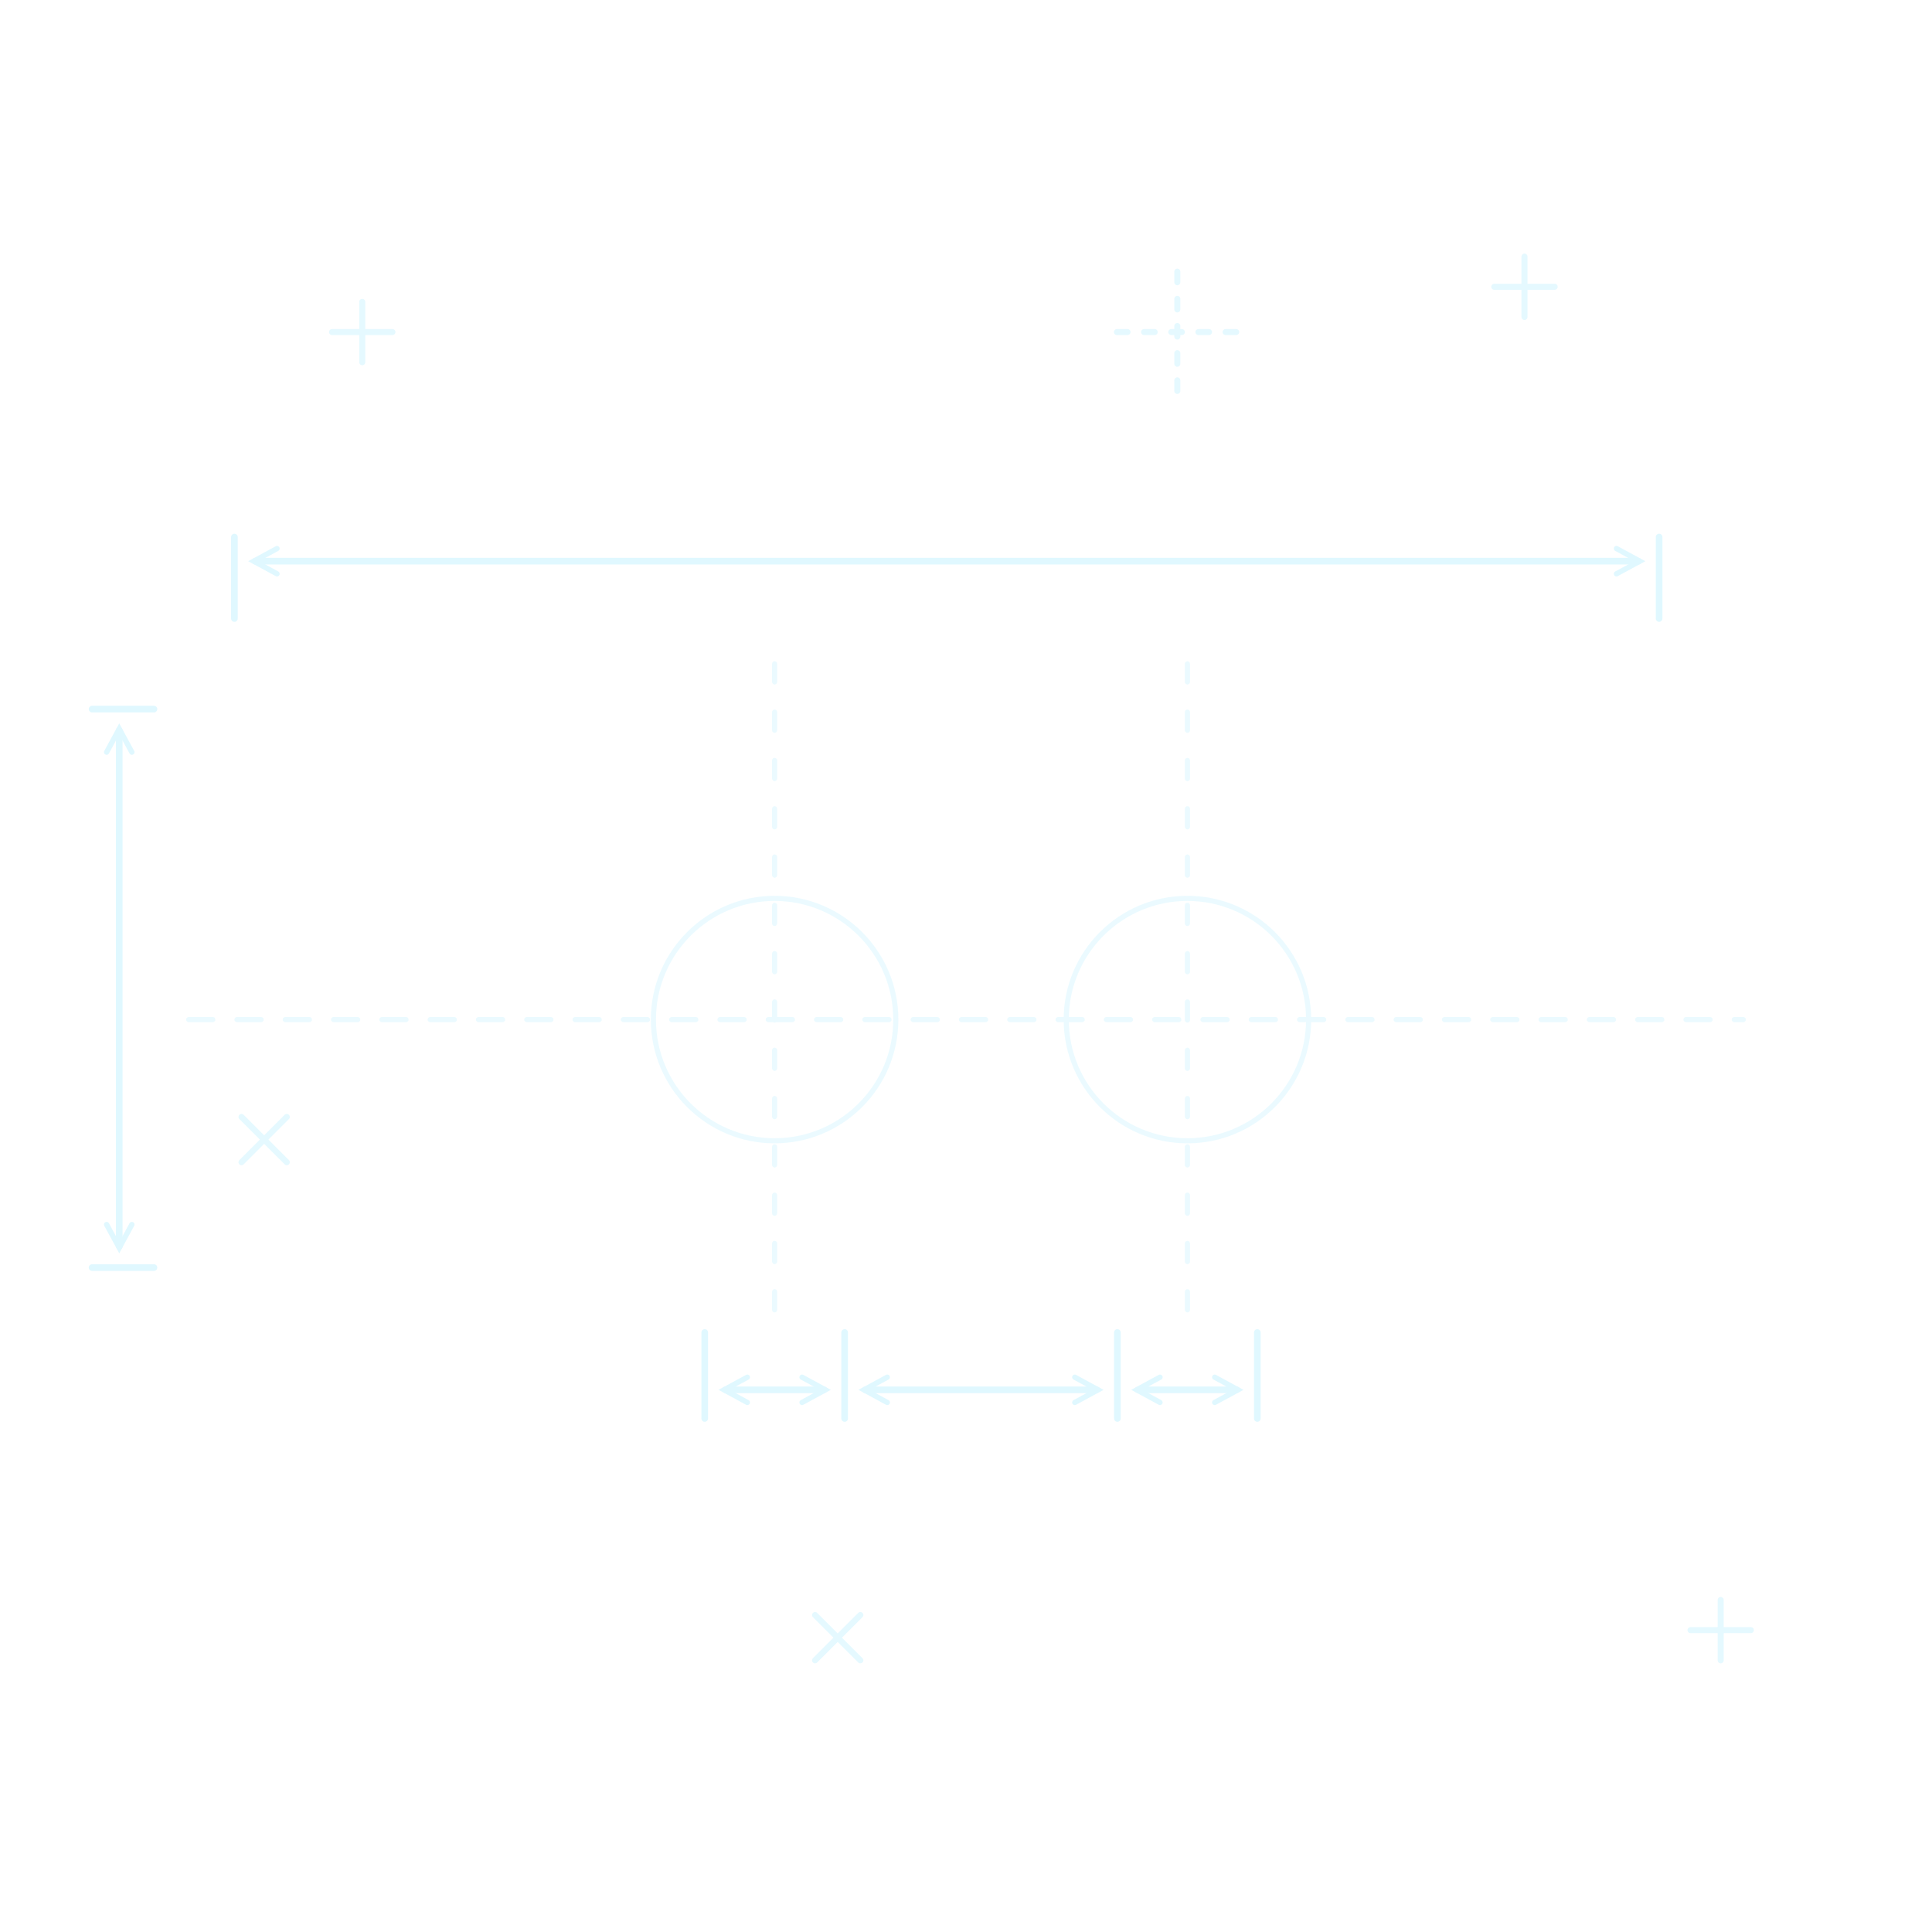
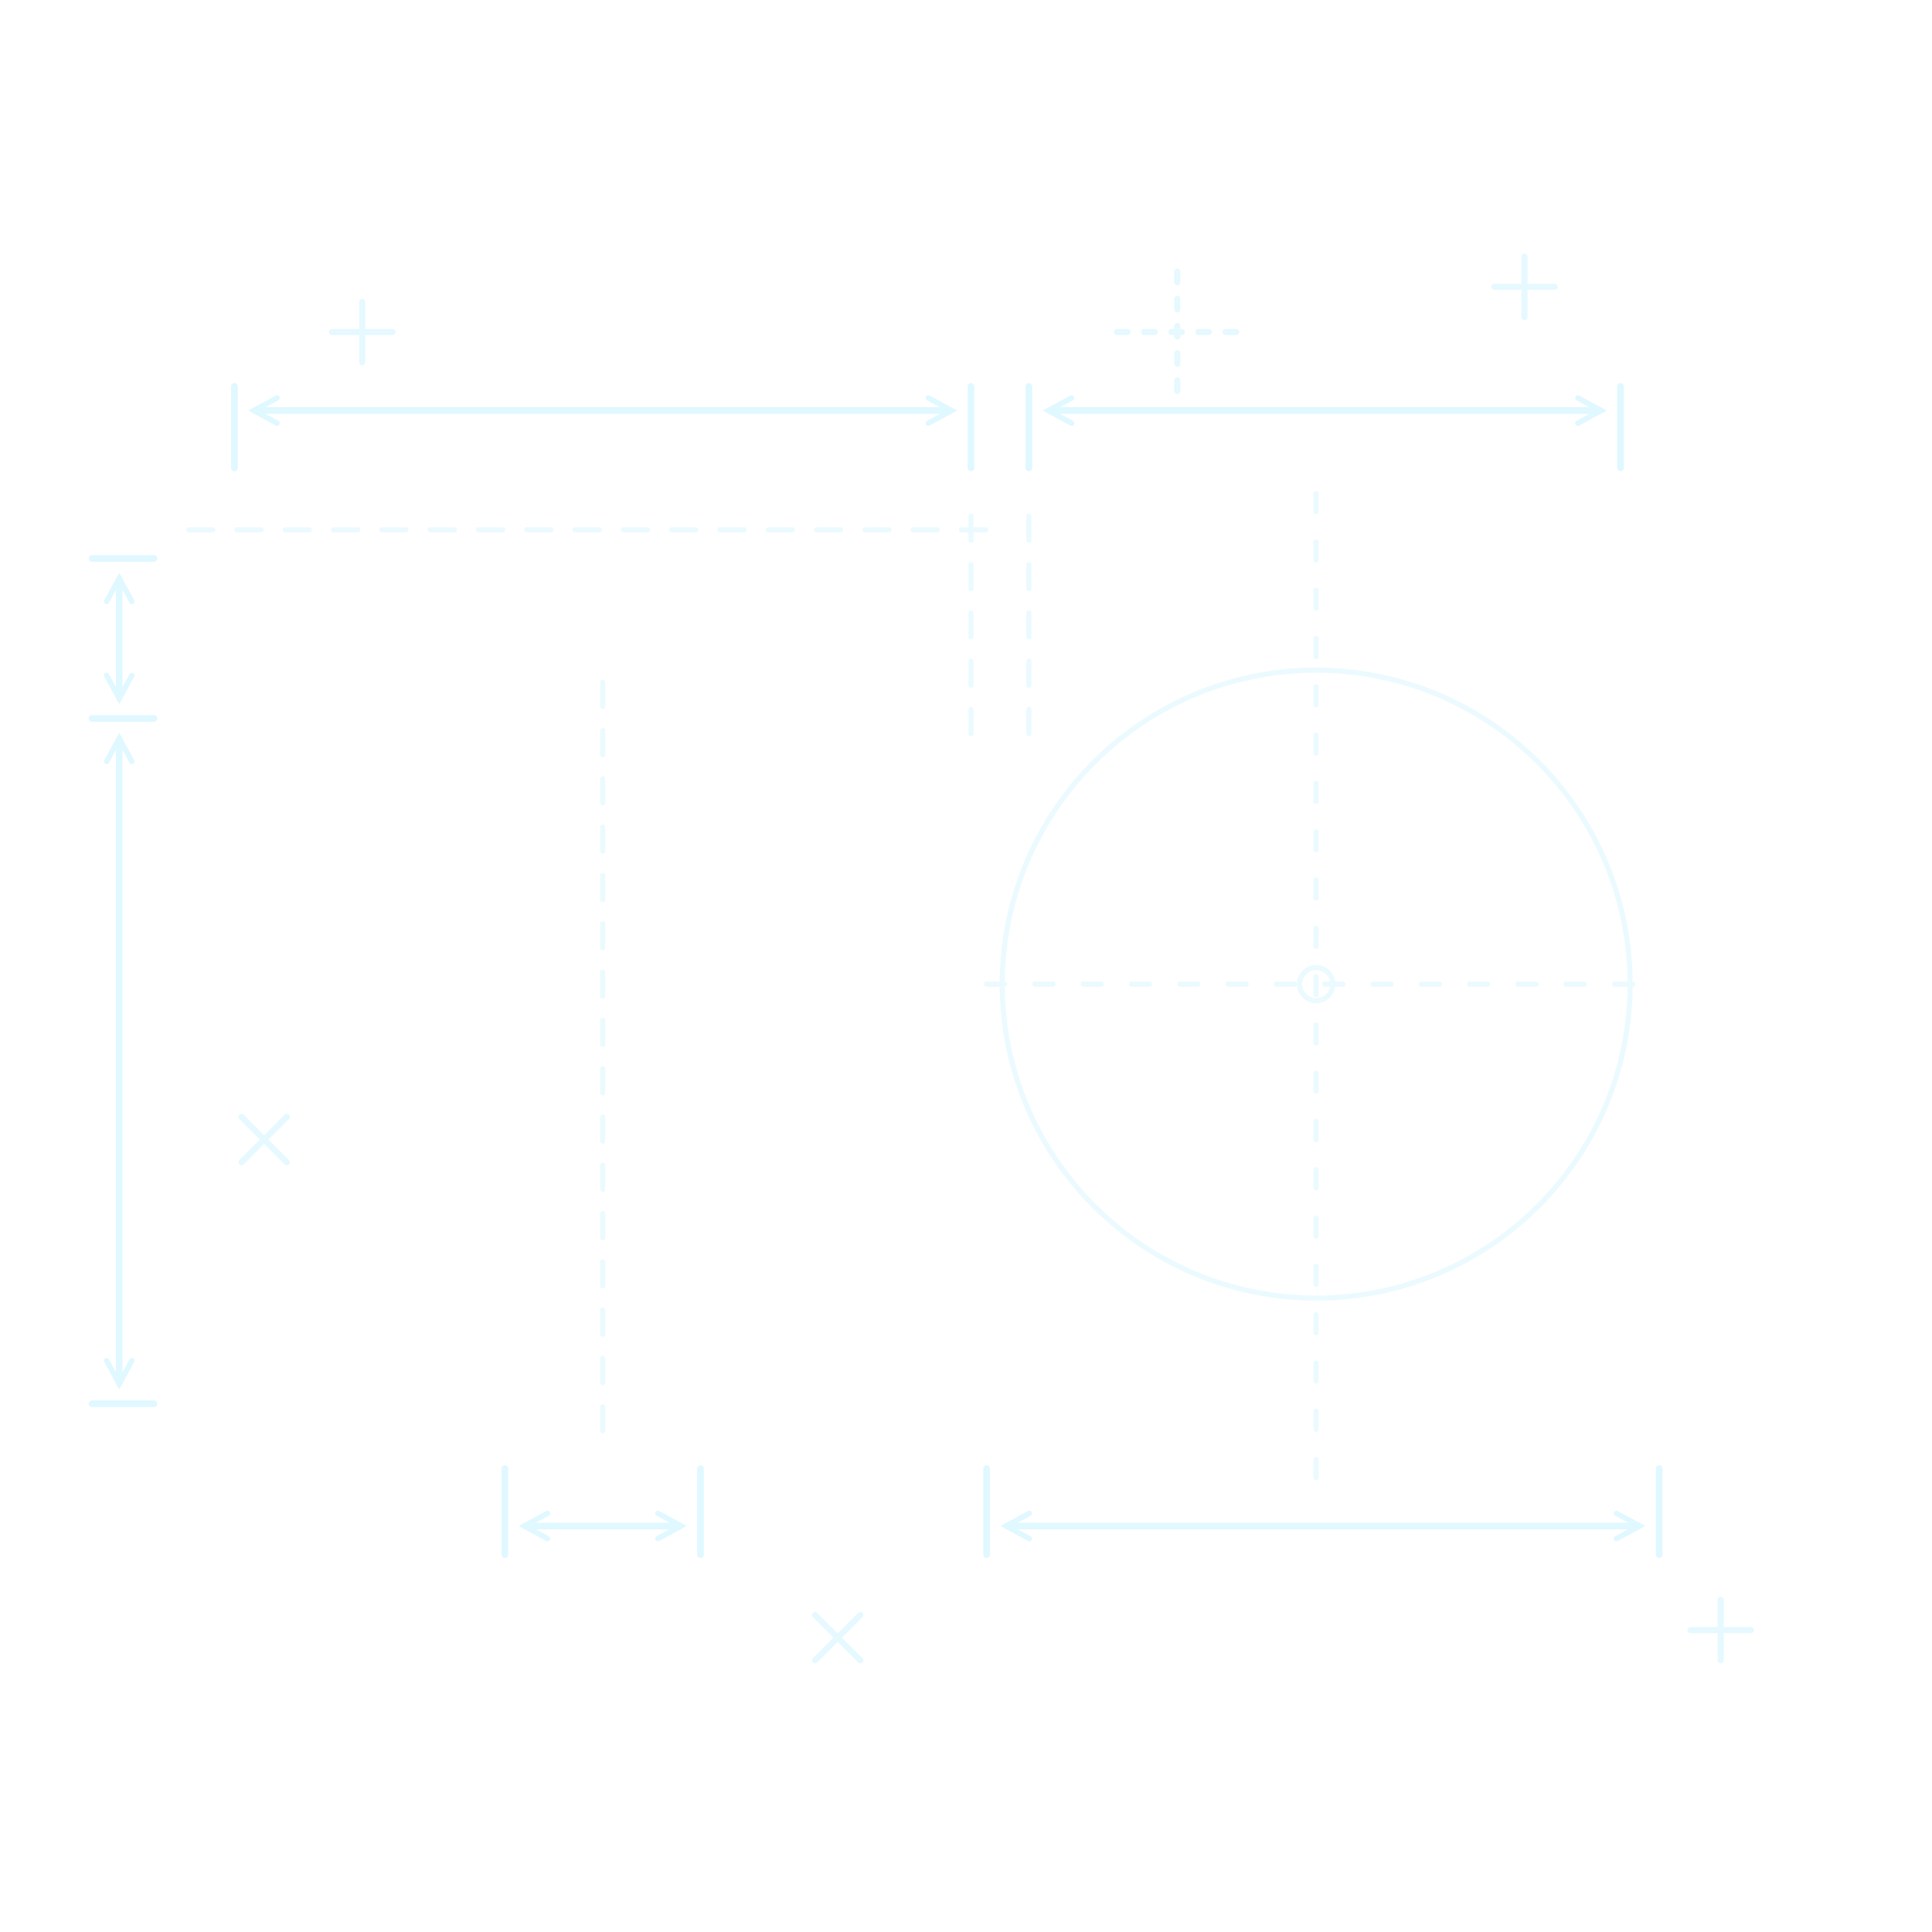
<svg xmlns="http://www.w3.org/2000/svg" width="128" height="128" viewBox="0 0 128 128" fill="none">
  <defs>
    <marker id="arrowStart" markerWidth="5" markerHeight="5" refX="1.2" refY="2.5" orient="auto" markerUnits="strokeWidth">
      <path d="M4.5 0.6L1 2.5L4.5 4.4" fill="none" stroke="#DDF7FF" stroke-width="0.8" stroke-linecap="round" />
    </marker>
    <marker id="arrowEnd" markerWidth="5" markerHeight="5" refX="3.8" refY="2.5" orient="auto" markerUnits="strokeWidth">
      <path d="M0.5 0.6L4 2.5L0.5 4.4" fill="none" stroke="#DDF7FF" stroke-width="0.8" stroke-linecap="round" />
    </marker>
  </defs>
  <g stroke="#DDF7FF" stroke-linecap="round" stroke-linejoin="round">
    <g opacity="0.9" stroke-width="0.44">
-       <path d="M15.53 40.98V35.58M109.92 40.98V35.58" />
-       <path d="M16.9 37.18H108.55" marker-start="url(#arrowStart)" marker-end="url(#arrowEnd)" />
-       <path d="M46.69 88.28V93.98M55.96 88.28V93.98M74.03 88.28V93.98M83.3 88.28V93.98" />
-       <path d="M48.06 92.08H54.59" marker-start="url(#arrowStart)" marker-end="url(#arrowEnd)" />
-       <path d="M57.33 92.08H72.66" marker-start="url(#arrowStart)" marker-end="url(#arrowEnd)" />
-       <path d="M75.4 92.08H81.93" marker-start="url(#arrowStart)" marker-end="url(#arrowEnd)" />
-       <path d="M10.2 46.98H6.1M10.2 83.98H6.1" />
-       <path d="M7.9 48.38V82.58" marker-start="url(#arrowStart)" marker-end="url(#arrowEnd)" />
+       <path d="M15.531 31V25.6M64.331 31V25.6M68.165 31V25.6M107.365 31V25.6" />
+       <path d="M16.9 27.2H62.96" marker-start="url(#arrowStart)" marker-end="url(#arrowEnd)" />
+       <path d="M69.54 27.2H105.99" marker-start="url(#arrowStart)" marker-end="url(#arrowEnd)" />
+       <path d="M33.451 97.3V103M46.411 97.3V103M65.365 97.3V103M109.925 97.3V103" />
+       <path d="M34.82 101.1H45.04" marker-start="url(#arrowStart)" marker-end="url(#arrowEnd)" />
+       <path d="M66.74 101.1H108.55" marker-start="url(#arrowStart)" marker-end="url(#arrowEnd)" />
+       <path d="M10.2 37H6.1M10.2 47.6H6.1M10.2 93H6.1" />
+       <path d="M7.9 38.4V46.2" marker-start="url(#arrowStart)" marker-end="url(#arrowEnd)" />
+       <path d="M7.9 49V91.6" marker-start="url(#arrowStart)" marker-end="url(#arrowEnd)" />
    </g>
    <g opacity="0.58" stroke-width="0.34">
-       <path d="M12.5 67.55H115.5" stroke-dasharray="1.6 1.6" />
-       <path d="M51.32 43.98V86.98M78.67 43.98V86.98" stroke-dasharray="1.2 2" />
-       <circle cx="51.32" cy="67.55" r="8.03" />
-       <circle cx="78.67" cy="67.55" r="8.03" />
+       <path d="M12.5 35.1H66.8M39.931 94.8V44.5M64.331 34.2V49.9M68.165 34.2V49.9" stroke-dasharray="1.6 1.6" />
+       <path d="M65.365 65.2H109.925M87.2 32.7V98.2" stroke-dasharray="1.2 2" />
+       <circle cx="87.2" cy="65.2" r="20.8" />
+       <circle cx="87.2" cy="65.2" r="1.1" />
    </g>
    <g opacity="0.76" stroke-width="0.4">
      <path d="M24 20V24M22 22H26M101 17V21M99 19H103M114 106V110M112 108H116" />
      <path d="M54 107L57 110M57 107L54 110M16 74L19 77M19 74L16 77" />
      <path d="M74 22H82M78 18V26" stroke-dasharray="0.7 1.1" />
    </g>
  </g>
</svg>
